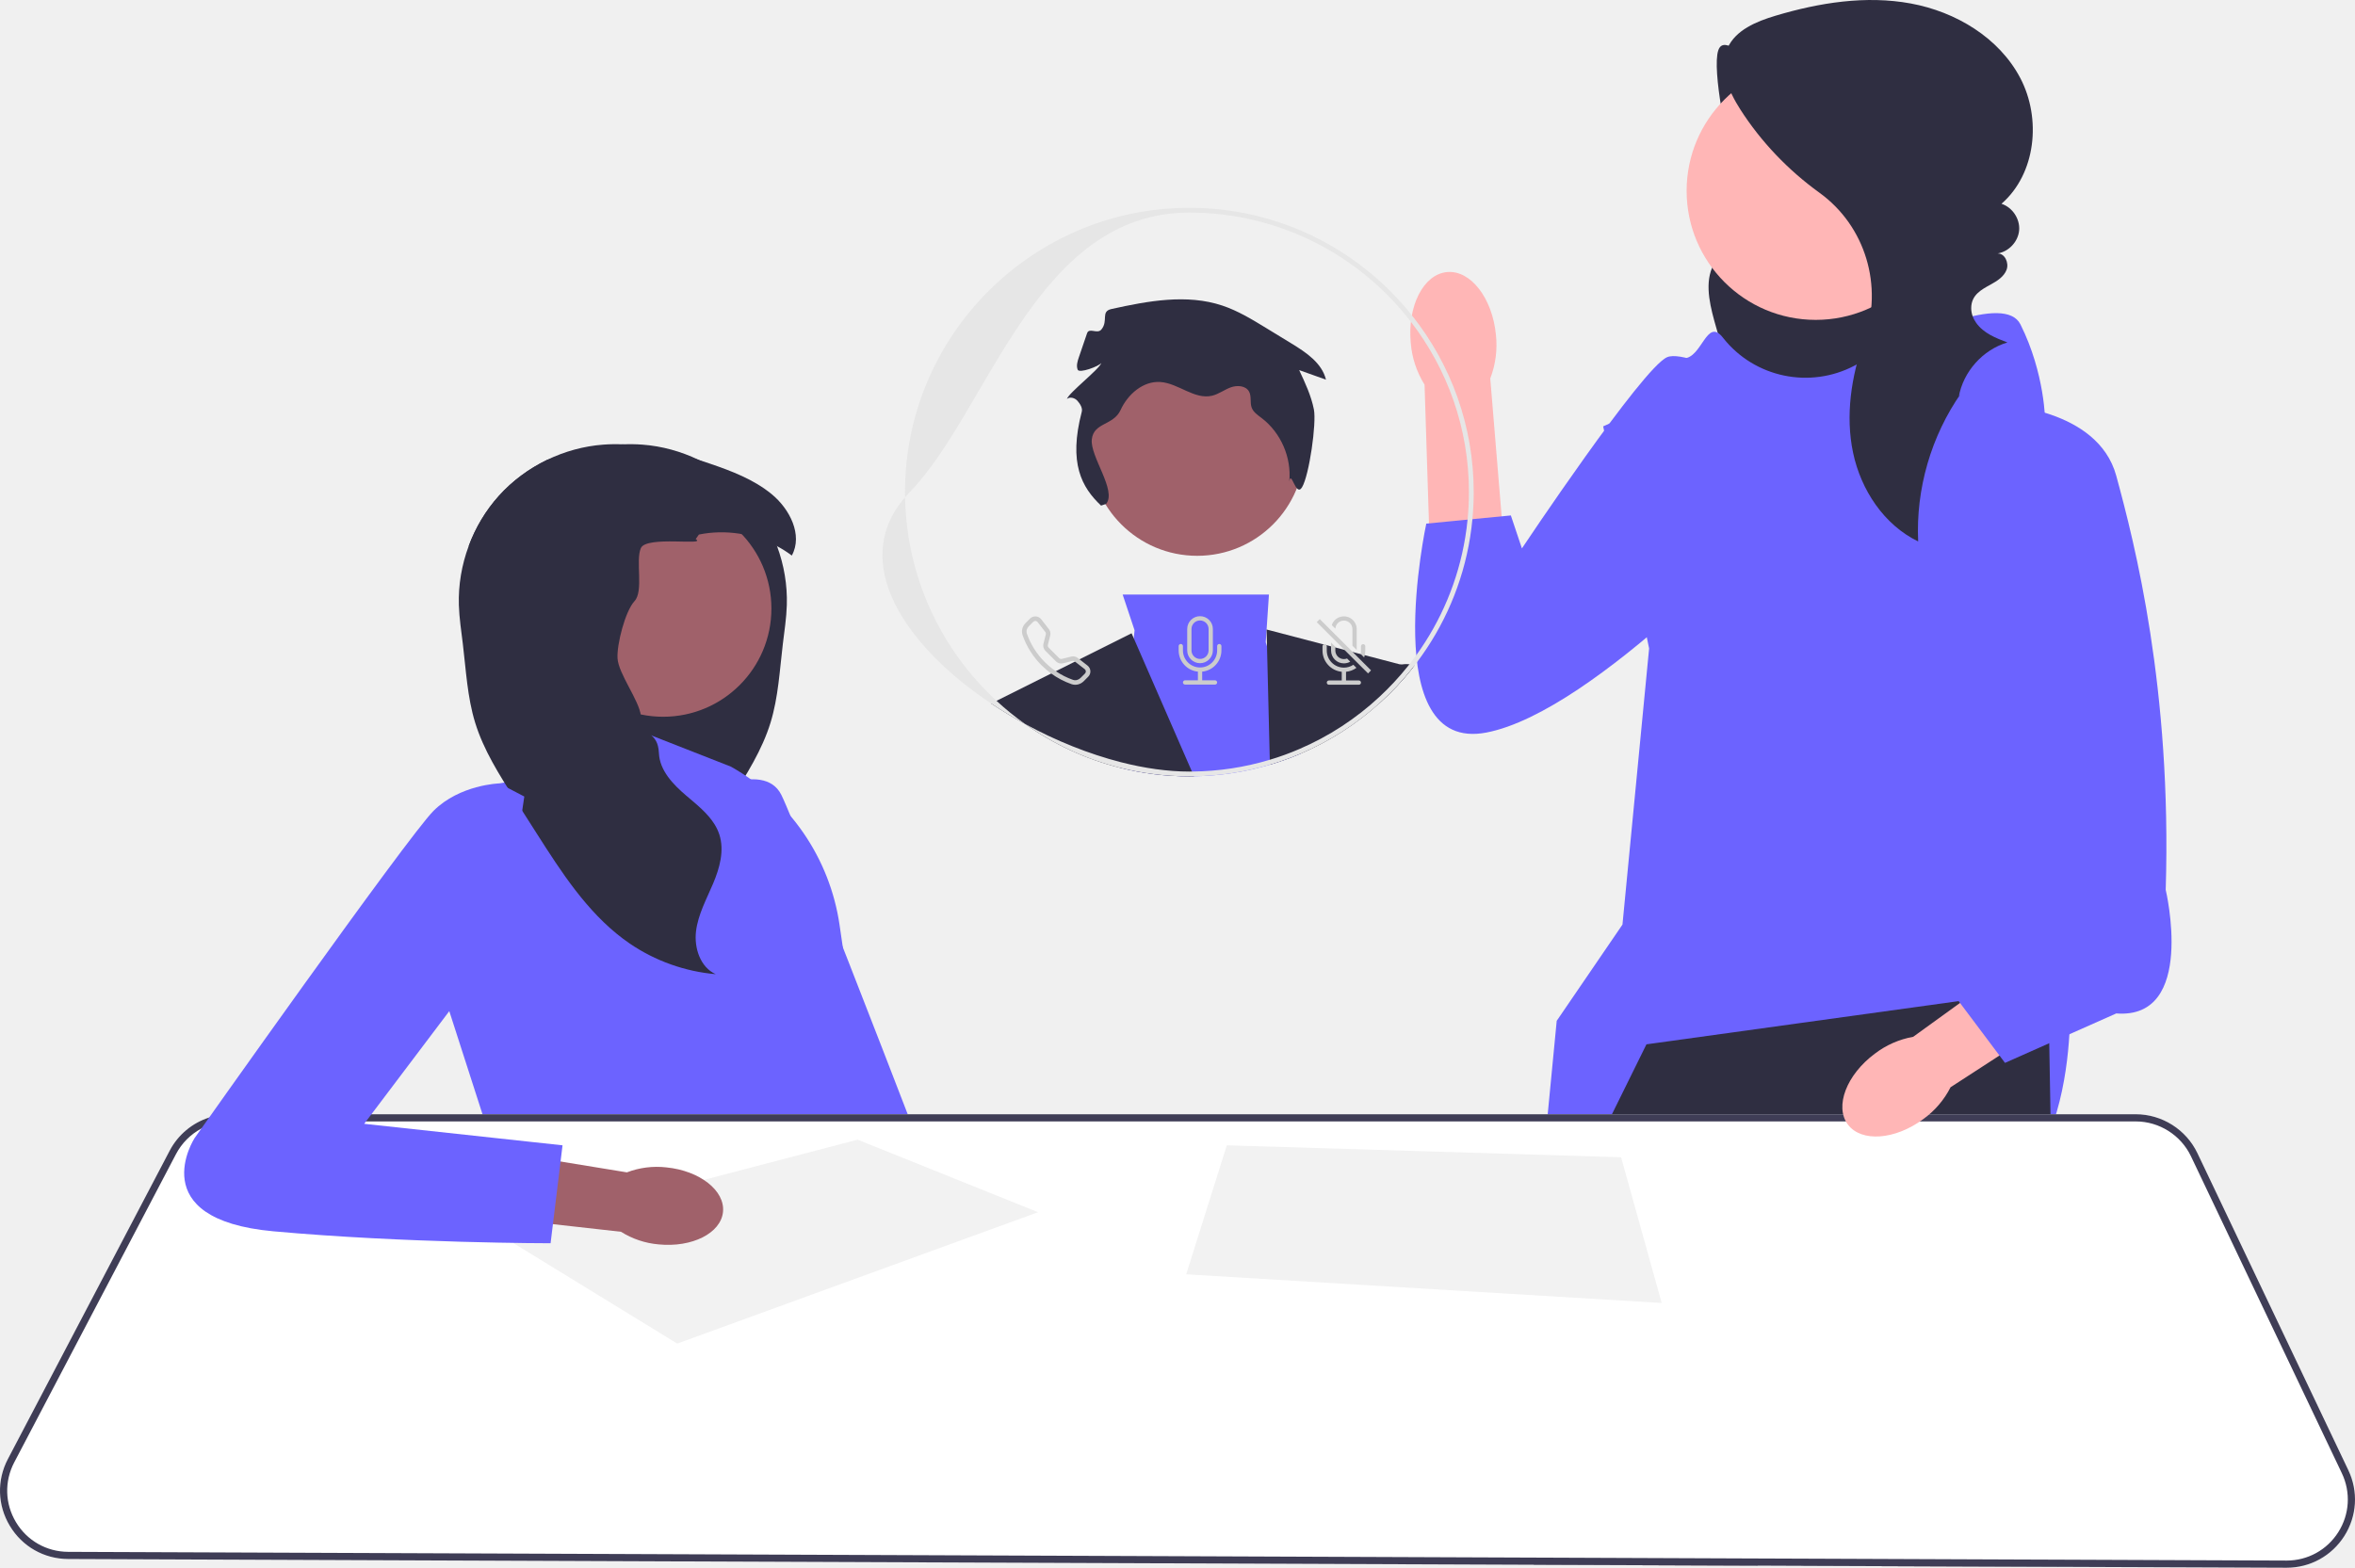
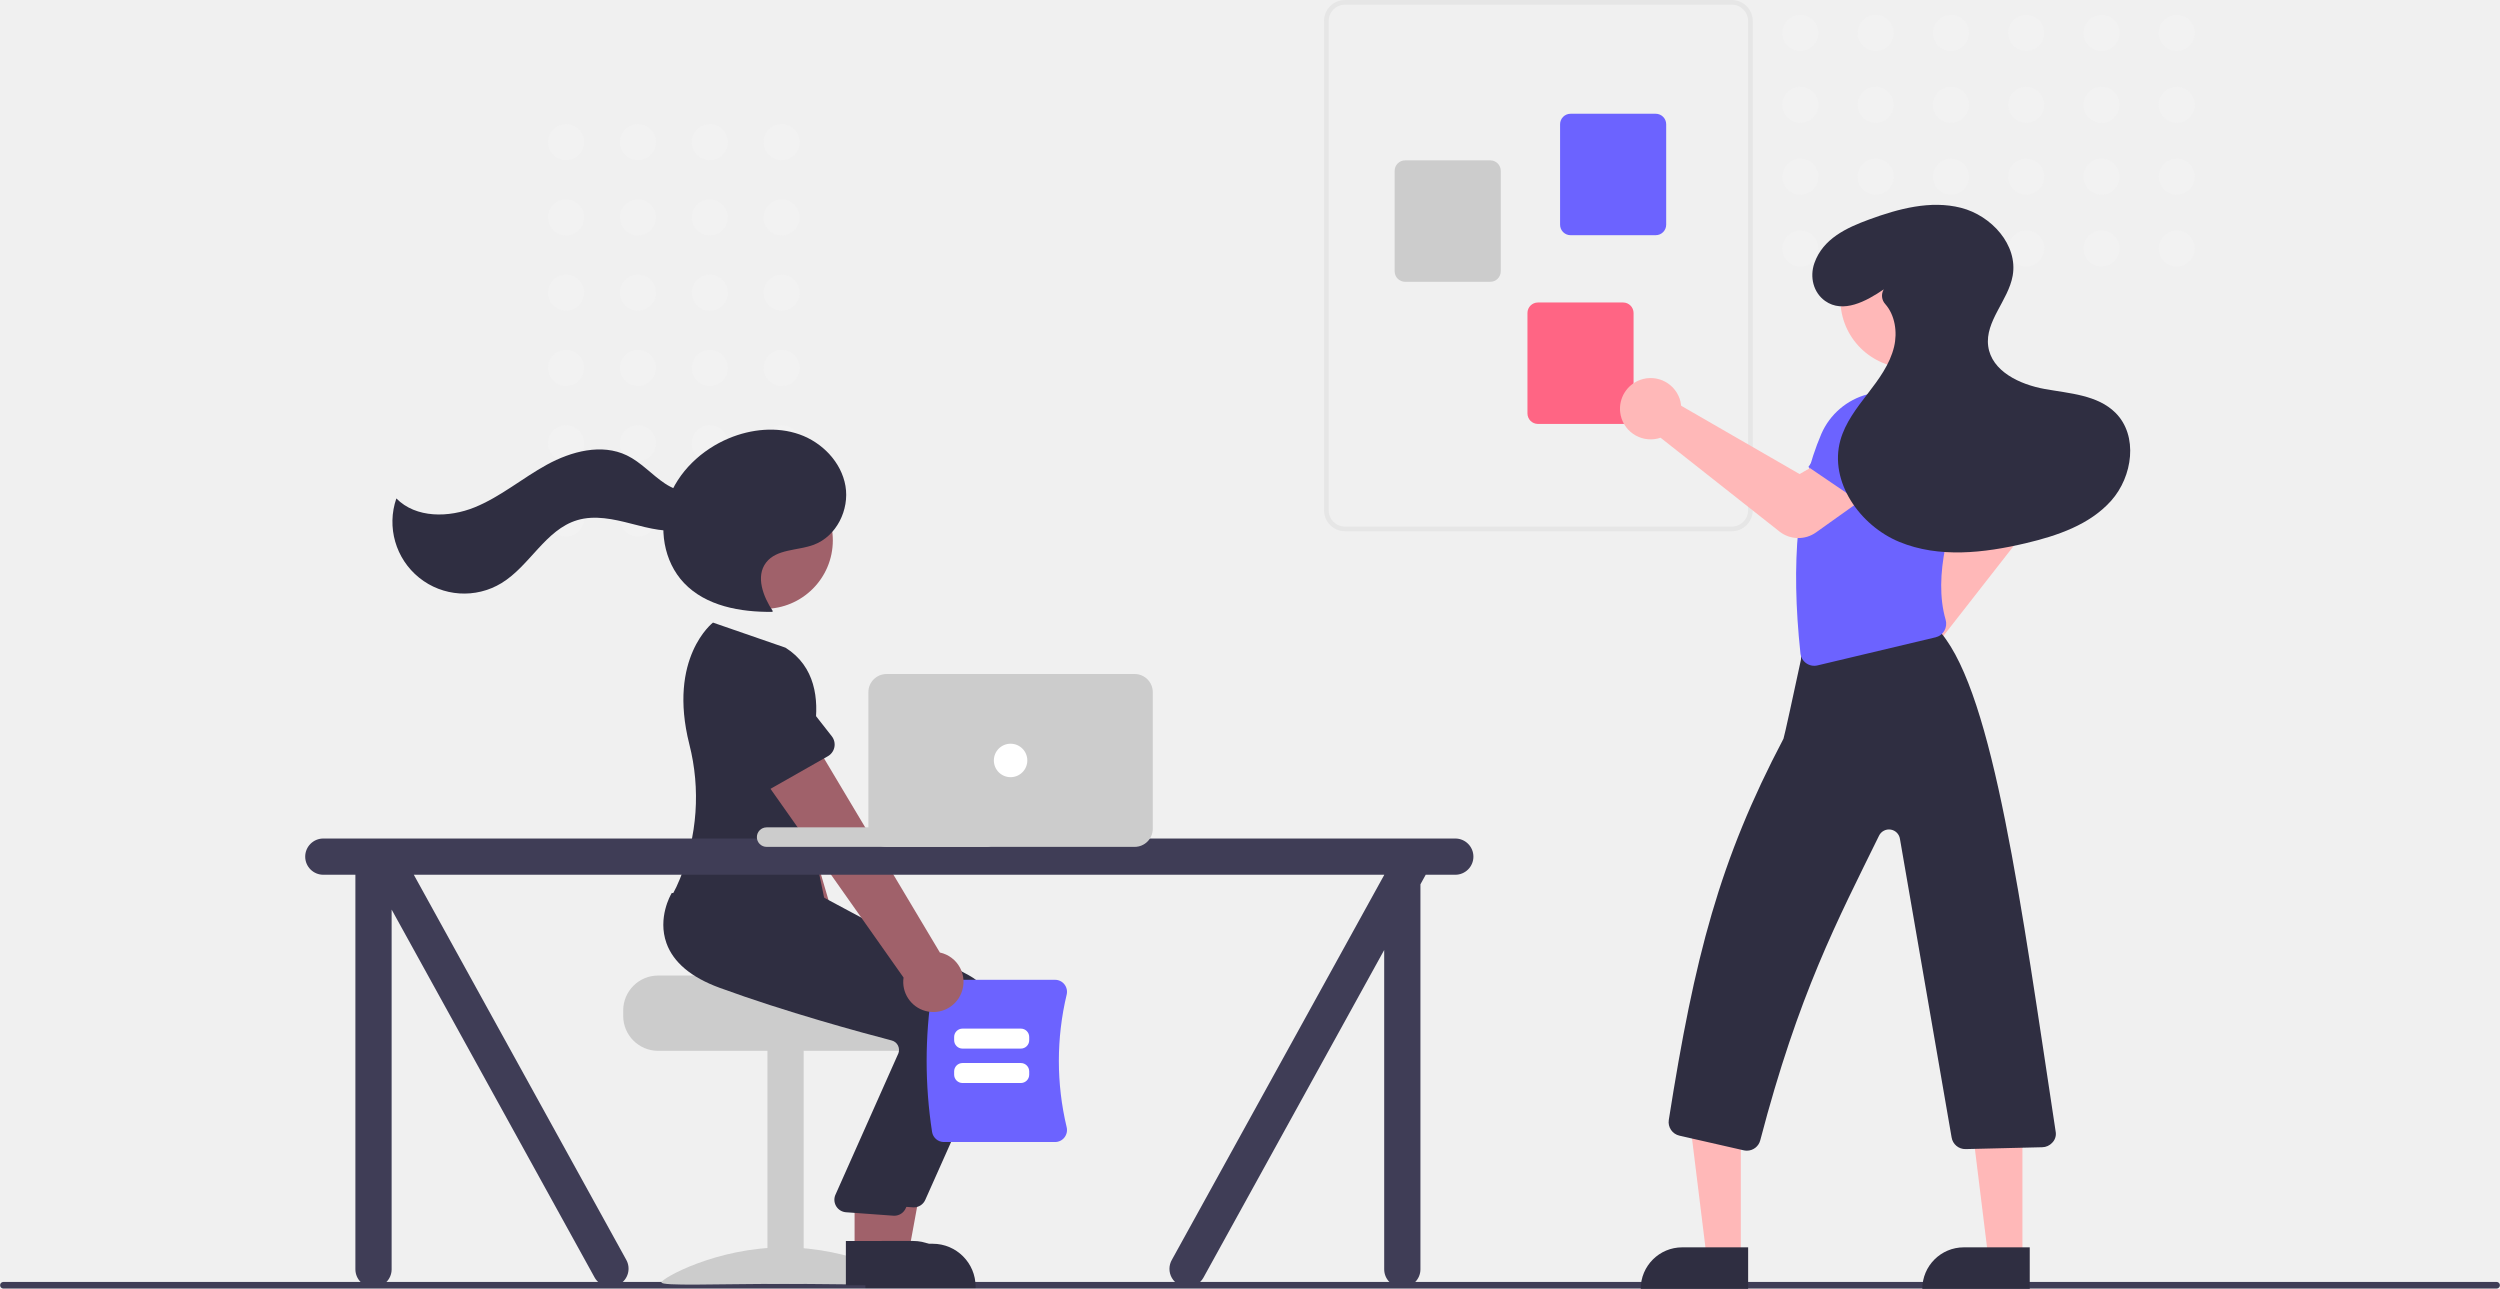
- <svg xmlns="http://www.w3.org/2000/svg" width="985.56" height="656.27" viewBox="0 0 985.56 656.27" role="img" artist="Katerina Limpitsouni" source="https://undraw.co/">
-   <path d="M741.278,25.355c-7.446,4.184-19.463-12.366-22.186-4.271-2.723,8.095,3.873,40.76,7.276,48.593,1.691,3.894,4.082,7.455,5.742,11.363,1.66,3.908,2.55,8.4,1.083,12.384-2.553,6.933-10.979,9.753-15.156,15.847-4.866,7.097-2.9,16.656-.626,24.955,1.961,7.153,4.05,14.371,7.824,20.756,3.774,6.385,9.464,11.944,16.573,14.057,9.052,2.69,18.727-.507,27.453-4.116,8.39-3.47,16.69-7.403,23.826-13.016,7.136-5.613,13.09-13.064,15.584-21.793,3.129-10.95,.515-22.934-4.903-32.951-5.418-10.017-13.432-18.363-21.655-26.242-13.849-13.27-28.588-25.612-44.083-36.916l3.248-8.652Z" fill="#2f2e41" />
-   <polygon points="852.012 587.22 844.982 652.83 844.662 655.83 765.132 655.52 764.712 652.51 756.292 592.39 852.012 587.22" fill="#ffb6b6" />
-   <path d="M730.412,652.38c0,.99-.01,1.99-.02,3l-82.56-.32-.27-3.01-5.09-57.07,85.37-10.35s2.75,30.27,2.57,67.75Z" fill="#ffb6b6" />
-   <path d="M721.223,141.579c13.114,16.52,36.235,21.307,54.896,11.474,26.636-14.036,63.002-30.123,69.429-17.269,10.348,20.696,10.348,40.781,10.348,40.781l10.348,241.203s5.174,97.39-59.501,88.794c-64.675-8.596-165.569,27.622-165.569,27.622l10.306-106.855,27.519-40.288,11.148-115.584-19.222-92.987,23.283-10.348s2.587-18.109,10.348-18.109c7.761,0,9.635-17.396,16.459-8.698,.068,.087,.138,.175,.208,.264Z" fill="#6c63ff" />
-   <polygon points="861.532 655.9 844.662 655.83 765.132 655.52 754.782 655.48 754.182 652.47 738.182 571.7 735.682 652.4 735.592 655.4 730.392 655.38 647.832 655.06 641.912 655.03 641.892 652.03 641.542 594.99 641.222 542.17 641.172 534.18 641.182 534.17 665.902 484.06 673.112 469.44 674.592 466.44 689.032 437.17 819.692 419.08 821.692 418.8 857.192 413.89 857.452 428.44 857.602 436.7 858.132 466.44 858.192 469.44 858.252 472.87 861.472 652.89 861.532 655.9" fill="#2f2e41" />
-   <circle cx="759.877" cy="79.879" r="54.028" fill="#ffb6b6" />
-   <path d="M820.782,164.494c-12.61,17.988-19.059,40.214-18.035,62.158-14.297-6.926-23.947-21.559-27.231-37.102-3.284-15.543-.779-31.864,4.499-46.848,.053-.15,.106-.3,.159-.449,8.013-22.491,.567-47.629-18.787-61.61-13.055-9.431-24.378-21.262-33.068-34.824-4.906-7.656-9.076-17.261-5.411-25.583,3.377-7.668,12.102-11.253,20.13-13.651,18.333-5.476,37.812-8.592,56.629-5.127,18.817,3.465,36.931,14.286,45.824,31.227,8.893,16.941,6.563,40.061-7.871,52.62,4.553,1.472,7.774,6.298,7.387,11.067-.387,4.769-4.343,9.013-9.073,9.732,3.086-.109,4.908,3.955,3.807,6.841-1.101,2.885-3.939,4.678-6.646,6.163-3.857,2.116-8.132,4.328-8.148,9.868-.007,2.221,.785,4.377,2.08,6.183,3.136,4.375,8.2,6.345,13.074,8.195-10.309,3.036-18.53,12.251-20.376,22.838l1.058-1.696Z" fill="#2f2e41" />
-   <g>
-     <path id="uuid-949a288c-1385-4c96-9df8-4f861626eeb5-689" d="M590.399,143.593c-1.474-15.468,5.312-28.768,15.156-29.704,9.844-.937,19.017,10.843,20.49,26.317,.673,6.173-.142,12.418-2.377,18.212l5.419,65.619-30.847,1.887-2.067-64.889c-3.29-5.269-5.27-11.25-5.774-17.441Z" fill="#ffb6b6" />
-     <path d="M758.461,174.722s-50.397-29.645-60.772-25.198c-10.376,4.447-60.772,80.042-60.772,80.042l-4.633-13.795-35.388,3.42s-20.752,96.347,25.198,87.453c45.95-8.894,121.545-91.9,121.545-91.9l14.823-40.021Z" fill="#6c63ff" />
-   </g>
-   <path d="M290.895,334.007s28.455-16.682,36.118-1.214c7.663,15.469,78.457,200.004,78.457,200.004l-45.62,8.883-68.956-207.673Z" fill="#6c63ff" />
-   <path d="M228.832,223.77l1.341,1.91c-5.001,2.887-5.738,10.17-3.393,15.455,2.345,5.285,6.884,9.202,10.81,13.448,3.926,4.246,7.505,9.504,7.141,15.277-.409,6.493-5.702,11.84-6.44,18.306-1.066,9.415,7.701,17.676,7.266,27.144-.329,7.23-5.889,13.039-11.405,17.729-4.317,3.677-9.015,7.372-11.929,12.115-.799,1.306-1.466,2.7-1.954,4.192-2.176,6.733-.124,14.069,2.638,20.58,2.753,6.511,6.262,12.87,7.124,19.887,.853,7.017-1.794,15.117-8.252,17.995,12.861-1.101,25.412-5.587,36.062-12.879,.959-.657,1.892-1.332,2.816-2.025,15.1-11.369,25.705-27.792,35.911-43.798,.844-1.315,1.679-2.638,2.523-3.953,2.265-3.562,4.539-7.115,6.813-10.676,6.484-10.179,13.048-20.509,16.583-32.038,3.251-10.632,3.802-21.868,5.134-32.909,.648-5.409,1.501-10.801,1.661-16.245,.258-8.376-1.172-16.787-4.086-24.648-2.851-7.728-7.132-14.931-12.648-21.06-5.649-6.28-12.559-11.387-20.163-15.064-7.363-3.562-15.375-5.773-23.538-6.386-2.736-.204-5.463-.24-8.189-.115-10.756,.444-21.388,3.162-31.727,6.502-7.603,3.677-14.514,8.784-20.163,15.064-5.516,6.129-9.797,13.332-12.648,21.06,9.912-5.294,21.69-7.115,32.713-4.867Z" fill="#2f2e41" />
-   <path d="M305.918,320.94l-51-20-1.291,20-44.709,7-21,95,19,59,142,4-5-20s23-26,9-68l-1.555-10.689c-4.065-27.947-20.847-52.435-45.445-66.311l-0-0Z" fill="#6c63ff" />
-   <circle cx="277.533" cy="254.742" r="45.299" fill="#a0616a" />
-   <path d="M192.033,253.285c.16,5.445,1.013,10.836,1.661,16.245,1.332,11.041,1.883,22.277,5.134,32.909,3.535,11.529,10.099,21.859,16.583,32.038,2.274,3.562,4.548,7.115,6.813,10.676,.844,1.315,1.679,2.638,2.523,3.953,10.206,16.006,20.811,32.429,35.911,43.798,.924,.693,1.856,1.368,2.816,2.025,10.65,7.292,23.2,11.778,36.062,12.879-6.457-2.878-9.104-10.978-8.252-17.995,.862-7.017,4.37-13.377,7.124-19.887,2.762-6.511,4.814-13.847,2.638-20.58-.489-1.492-1.155-2.887-1.954-4.192-2.913-4.743-7.612-8.438-11.929-12.115-5.516-4.69-11.076-10.499-11.405-17.729-.435-9.468-6.484-6.297-7.55-15.713-.737-6.466-9.362-17.489-9.77-23.982-.364-5.773,3.18-19.736,7.106-23.982,3.926-4.246,.32-16.92,2.665-22.205,2.345-5.285,27.934-.862,22.934-3.748l1.341-1.91c11.023-2.247,22.801-.426,32.713,4.867,2.158,1.146,4.219,2.451,6.173,3.926,4.716-8.616-.879-19.55-8.491-25.758-7.452-6.093-16.636-9.611-25.749-12.71-1.572-.533-3.153-1.066-4.743-1.581-10.339-3.34-20.971-6.058-31.727-6.502-2.727-.124-5.454-.089-8.189,.115-8.163,.613-16.174,2.824-23.538,6.386-7.603,3.677-14.514,8.784-20.163,15.064-5.516,6.129-9.797,13.332-12.648,21.06-2.913,7.861-4.343,16.272-4.086,24.648Z" fill="#2f2e41" />
-   <path d="M982.762,615.41l-63.14-132.67c-4.71-9.9-14.84-16.3-25.81-16.3H96.292c-3.03,0-5.98,.47-8.76,1.37-7.03,2.25-13.01,7.17-16.55,13.93L3.302,610.76c-4.68,8.91-4.37,19.39,.83,28.01,5.19,8.63,14.3,13.81,24.37,13.85l613.41,2.41,5.92,.03,82.56,.32,5.2,.02,19.19,.08,10.35,.04,79.53,.31,16.87,.07,95.31,.37h.12c9.84,0,18.85-4.96,24.13-13.27,5.3-8.35,5.92-18.67,1.67-27.59Z" fill="#fff" />
-   <path d="M982.762,615.41l-63.14-132.67c-4.71-9.9-14.84-16.3-25.81-16.3H96.292c-3.03,0-5.98,.47-8.76,1.37-7.03,2.25-13.01,7.17-16.55,13.93L3.302,610.76c-4.68,8.91-4.37,19.39,.83,28.01,5.19,8.63,14.3,13.81,24.37,13.85l613.41,2.41,5.92,.03,82.56,.32,5.2,.02,19.19,.08,10.35,.04,79.53,.31,16.87,.07,95.31,.37h.12c9.84,0,18.85-4.96,24.13-13.27,5.3-8.35,5.92-18.67,1.67-27.59Zm-4.2,25.98c-4.73,7.45-12.79,11.88-21.6,11.88h-.11l-95.38-.38-16.49-.06-80.27-.32-10.53-.04-18.5-.07-5.27-.02-82.85-.33-5.67-.02-613.38-2.41c-9.01-.04-17.17-4.67-21.81-12.39-4.65-7.72-4.93-17.1-.74-25.08l67.68-129.01c2.44-4.65,6.16-8.33,10.61-10.7,3.63-1.94,7.75-3,12.04-3H893.812c9.82,0,18.88,5.73,23.1,14.59l63.14,132.66c3.81,8,3.25,17.23-1.49,24.7Z" fill="#3f3d56" />
-   <polygon points="283.418 562.44 434.418 507.44 358.918 477.074 208.418 516.44 283.418 562.44" fill="#f2f2f2" />
-   <polygon points="513.418 479.44 496.418 533.44 695.418 545.44 678.418 484.44 513.418 479.44" fill="#f2f2f2" />
-   <path id="uuid-bc099db1-a2ce-4512-8b55-449b58adbd20-690" d="M278.846,488.677c13.992,1.387,24.617,9.731,23.732,18.636-.884,8.904-12.943,14.995-26.939,13.605-5.599-.478-11.001-2.291-15.756-5.285l-59.209-6.627,3.702-27.719,57.976,9.476c5.252-2.002,10.907-2.718,16.492-2.086Z" fill="#a0616a" />
-   <path d="M219.418,333.44l-10.5-5.5s-16.5,.5-27.5,11.5c-11,11-100,137-100,137,0,0-22,34,33,39s116,5,116,5l5-41-83-9,58.122-77,8.878-60Z" fill="#6c63ff" />
-   <g>
-     <g>
-       <g>
-         <path d="M531.448,320.12c-10.09,2.99-20.75,4.68-31.76,4.84-.65,.02-1.3,.03-1.95,.03-9.96,0-19.63-1.23-28.88-3.55l.24-2.37,5.38-51.89,.34-3.32-4.99-14.97h61.22l-.98,14.63-.36,5.33,.53,1.69,13.5,43.02,.6,1.92c-4.18,1.79-8.48,3.34-12.89,4.64Z" fill="#6c63ff" />
-         <path d="M468.858,321.44c-14.53-3.63-28.01-9.95-39.88-18.38-4.89-2.65-9.64-5.52-14.19-8.56l2.25-1.13,56.53-28.27,.91,2.08,24.34,55.8,.87,1.98c-.65,.02-1.3,.03-1.95,.03-9.96,0-19.63-1.23-28.88-3.55Z" fill="#2f2e41" />
-         <path d="M592.018,278.52c-.25,.34-.51,.67-.77,1-4.22,5.36-8.9,10.34-13.96,14.89l-.04-2.67-.14-9.83s4.04-2.95,9.03-3.72c1.19-.19,2.44-.25,3.7-.11,.73,.07,1.45,.21,2.18,.44Z" fill="#2f2e41" />
-         <path d="M577.288,294.41c-9.68,8.73-20.8,15.89-32.95,21.07-4.18,1.79-8.48,3.34-12.89,4.64l-.05-2.07-1.16-47.51-.17-7.02,56.07,14.67,2.98,.78,2.13,.55c-4.22,5.36-8.9,10.34-13.96,14.89Z" fill="#2f2e41" />
-         <circle cx="501.015" cy="187.758" r="44.91" fill="#a0616a" />
-       </g>
-       <path d="M531.402,318.05c-10.34,3.12-21.27,4.83-32.58,4.93l.87,1.98c11.01-.16,21.67-1.85,31.76-4.84l-.05-2.07Zm-114.36-24.68c-23.05-21.3-37.68-51.58-38.27-85.22-23.53,27.24-.15,62.2,36.02,86.35,4.55,3.04,9.3,5.91,14.19,8.56-4.19-2.97-8.18-6.21-11.94-9.69Zm173.82-161.39c-21.82-27.4-55.45-44.99-93.12-44.99-65.61,0-119,53.38-119,119,0,.72,.01,1.44,.03,2.16,.62-.73,1.28-1.45,1.97-2.16,33-34,52.49-117,117-117,37.71,0,71.31,17.93,92.72,45.72,15.22,19.74,24.28,44.47,24.28,71.28,0,3.89-.19,7.74-.57,11.53-.24,2.52-.57,5.02-.98,7.49-2.98,18.15-10.15,34.92-20.48,49.25-.93,1.3-1.89,2.57-2.87,3.82-.24,.3-.47,.6-.72,.89-3.64,4.55-7.61,8.82-11.87,12.77-9.77,9.08-21.09,16.5-33.51,21.82-4,1.73-8.12,3.23-12.34,4.49-10.34,3.12-21.27,4.83-32.58,4.93-.36,.01-.72,.01-1.08,.01-9.06,0-18.77-1.39-28.64-3.92-13.48-3.45-27.27-9.01-40.12-16.01,11.87,8.43,25.35,14.75,39.88,18.38,9.25,2.32,18.92,3.55,28.88,3.55,.65,0,1.3-.01,1.95-.03,11.01-.16,21.67-1.85,31.76-4.84,4.41-1.3,8.71-2.85,12.89-4.64,12.15-5.18,23.27-12.34,32.95-21.07,5.06-4.55,9.74-9.53,13.96-14.89,.26-.33,.52-.66,.77-1,.34-.44,.68-.89,1.01-1.34,11.31-15.07,19.11-32.91,22.21-52.3,.4-2.49,.72-5.01,.96-7.56,.36-3.73,.54-7.51,.54-11.33,0-27.95-9.68-53.68-25.88-74.01Z" fill="#e6e6e6" />
-     </g>
-     <path d="M460.792,211.649c-8.082-7.624-13.717-17.729-8.078-39.271,.42-1.604-.705-3.325-1.792-4.577-1.087-1.252-3.136-1.834-4.425-.792,.918-2.704,13.503-12.364,14.421-15.069-1.073,1.423-9.255,4.473-9.911,2.817s-.081-3.518,.495-5.204l3.435-10.051c.864-2.528,4.272,.492,5.981-1.561,3.061-3.679-.432-7.558,4.242-8.589,15.296-3.376,31.512-6.392,46.372-1.437,6.491,2.165,12.394,5.761,18.234,9.327l10.685,6.525c6.13,3.743,12.788,8.184,14.467,15.168l-11.22-4.01c2.499,5.322,5.021,10.709,6.164,16.476,1.143,5.767-1.949,27.481-4.944,32.541-2.631,4.445-4.494-7.492-5.359-2.4,.991-10.003-3.512-20.378-11.494-26.487-1.637-1.253-3.504-2.458-4.232-4.387-.812-2.151,.002-4.738-1.107-6.752-1.379-2.504-4.979-2.743-7.663-1.76-2.684,.983-5.031,2.83-7.812,3.492-7.372,1.755-14.079-5.215-21.64-5.74-7.202-.499-13.645,5.139-16.64,11.708-2.995,6.569-11.279,5.147-12.054,12.325-.775,7.178,10.535,21.383,6,27l-2.126,.709Z" fill="#2f2e41" />
-     <path d="M455.122,278.61l-3.35-2.61-.78-.6c-.75-.59-1.74-.79-2.67-.56l-3.92,.98c-.41,.1-.85-.02-1.15-.32l-4.4-4.4c-.3-.3-.42-.74-.32-1.15l.98-3.92c.24-.93,.03-1.91-.56-2.67l-3.21-4.13c-.08-.1-.17-.2-.26-.29-1.22-1.22-3.19-1.22-4.41,0l-1.85,1.85c-1.33,1.32-1.91,3.31-1.26,5.15,1.66,4.72,4.36,9.01,7.91,12.54,1.26,1.26,2.61,2.42,4.04,3.46,2.6,1.88,5.46,3.38,8.5,4.45,1.85,.65,3.83,.07,5.15-1.25l1.85-1.86c1.33-1.32,1.19-3.51-.29-4.67Zm-1.06,3.33l-1.85,1.85c-.87,.86-2.09,1.18-3.17,.8-2.55-.89-4.96-2.11-7.19-3.63-1.66-1.11-3.21-2.4-4.63-3.83-3.34-3.33-5.89-7.37-7.46-11.82-.38-1.08-.06-2.3,.8-3.17l1.86-1.85c.03-.04,.07-.07,.11-.1,.53-.41,1.29-.32,1.7,.21l3.21,4.13c.23,.29,.31,.68,.22,1.04l-.98,3.92c-.27,1.06,.05,2.19,.82,2.96l4.4,4.4c.77,.78,1.9,1.09,2.96,.82l3.92-.98c.36-.09,.75-.01,1.04,.22l.05,.04,4.08,3.17c.04,.03,.08,.07,.11,.1,.48,.48,.48,1.24,0,1.72Z" fill="#ccc" />
-     <g>
-       <path d="M494.16,269.572c.494,0,.895,.401,.895,.895v1.79c0,3.953,3.205,7.158,7.158,7.158s7.158-3.205,7.158-7.158v-1.79c0-.494,.401-.895,.895-.895s.895,.401,.895,.895v1.79c0,4.595-3.481,8.443-8.053,8.903v3.624h5.369c.494,0,.895,.401,.895,.895s-.401,.895-.895,.895h-12.527c-.494,0-.895-.401-.895-.895s.401-.895,.895-.895h5.369v-3.624c-4.572-.46-8.053-4.308-8.053-8.903v-1.79c0-.494,.401-.895,.895-.895Z" fill="#ccc" />
-       <path d="M502.212,257.94c-2.96,0-5.37,2.4-5.37,5.37v8.95c0,2.96,2.41,5.36,5.37,5.36,2.97,0,5.37-2.4,5.37-5.36v-8.95c0-2.97-2.4-5.37-5.37-5.37Zm3.58,14.32c0,1.97-1.6,3.58-3.58,3.58s-3.58-1.61-3.58-3.58v-8.95c0-1.98,1.6-3.58,3.58-3.58s3.58,1.6,3.58,3.58v8.95Z" fill="#ccc" />
-     </g>
-     <g>
-       <path d="M564.142,258.29c-2.81-.95-5.86,.55-6.81,3.36l1.51,1.51c.1-1.9,1.68-3.39,3.59-3.38,1.97,.01,3.57,1.62,3.56,3.59v6.94l1.79,1.79v-8.73c0-2.29-1.47-4.34-3.64-5.08Zm4.54,26.56h-5.37v-3.63c1.57-.15,3.07-.72,4.35-1.65l-1.29-1.29c-1.13,.76-2.49,1.2-3.96,1.2-3.95,0-7.16-3.21-7.16-7.16v-1.79c0-.16-.04-.32-.13-.45-.15-.26-.43-.44-.76-.44-.16,0-.31,.04-.44,.12-.27,.15-.46,.44-.46,.77v1.79c0,4.59,3.49,8.44,8.06,8.9v3.63h-5.37c-.5,0-.9,.4-.9,.89,0,.5,.4,.9,.9,.9h12.53c.49,0,.89-.4,.89-.9,0-.49-.4-.89-.89-.89Zm1.79-15.21c-.5,0-.9,.4-.9,.89v1.79c0,.48-.05,.96-.14,1.43l.09,.09,1.36,1.37c.1-.31,.19-.62,.26-.94,.15-.63,.22-1.28,.22-1.95v-1.79c0-.49-.4-.89-.89-.89Z" fill="#ccc" />
-       <path d="M566.102,272.95l-13.79-13.79-1.27,1.27,11.62,11.62,9.86,9.85,1.26-1.27-7.68-7.68Zm-2.37,2.7c-1.83,.73-3.91-.17-4.64-2.01-.17-.42-.26-.87-.26-1.32v-1.57l-1.79-1.79v3.36c0,2.96,2.41,5.37,5.37,5.37,.93,0,1.85-.24,2.66-.7l-1.34-1.34Z" fill="#ccc" />
-     </g>
-   </g>
-   <path id="uuid-cb65f836-e7d9-440e-b153-5c66ba7afb8d-691" d="M804.947,468.419c-11.871,8.815-26.042,9.835-31.651,2.28-5.609-7.556-.532-20.824,11.345-29.641,4.696-3.587,10.182-5.997,16.001-7.029l50.769-36.715,16.721,24.192-51.825,33.626c-2.671,5.273-6.567,9.829-11.361,13.287Z" fill="#ffb6b6" />
-   <path d="M836.932,169.416s40.954,1.294,48.715,29.751c7.761,28.457,23.283,89.112,20.696,173.33,0,0,12.935,54.327-20.696,51.74l-46.566,20.696-31.044-41.392,25.87-31.044,3.025-203.081Z" fill="#6c63ff" />
+ <svg xmlns="http://www.w3.org/2000/svg" width="896.675" height="462.272" viewBox="0 0 896.675 462.272" role="img" artist="Katerina Limpitsouni" source="https://undraw.co/">
+   <path d="M1047.147,681.033H152.853a1.191,1.191,0,0,1,0-2.381h894.294a1.191,1.191,0,0,1,0,2.381Z" transform="translate(-151.6623 -218.8641)" fill="#3f3d56" />
+   <circle cx="280.353" cy="50.98" r="6.467" fill="#f2f2f2" />
+   <circle cx="254.58" cy="50.98" r="6.467" fill="#f2f2f2" />
+   <circle cx="228.807" cy="50.98" r="6.467" fill="#f2f2f2" />
+   <circle cx="203.033" cy="50.98" r="6.467" fill="#f2f2f2" />
+   <circle cx="280.353" cy="77.98" r="6.467" fill="#f2f2f2" />
+   <circle cx="254.58" cy="77.98" r="6.467" fill="#f2f2f2" />
+   <circle cx="228.807" cy="77.98" r="6.467" fill="#f2f2f2" />
+   <circle cx="203.033" cy="77.98" r="6.467" fill="#f2f2f2" />
+   <circle cx="280.353" cy="104.98" r="6.467" fill="#f2f2f2" />
+   <circle cx="254.58" cy="104.98" r="6.467" fill="#f2f2f2" />
+   <circle cx="228.807" cy="104.98" r="6.467" fill="#f2f2f2" />
+   <circle cx="203.033" cy="104.98" r="6.467" fill="#f2f2f2" />
+   <circle cx="280.353" cy="131.98" r="6.467" fill="#f2f2f2" />
+   <circle cx="254.58" cy="131.98" r="6.467" fill="#f2f2f2" />
+   <circle cx="228.807" cy="131.98" r="6.467" fill="#f2f2f2" />
+   <circle cx="203.033" cy="131.98" r="6.467" fill="#f2f2f2" />
+   <circle cx="280.353" cy="158.98" r="6.467" fill="#f2f2f2" />
+   <circle cx="254.58" cy="158.98" r="6.467" fill="#f2f2f2" />
+   <circle cx="228.807" cy="158.98" r="6.467" fill="#f2f2f2" />
+   <circle cx="203.033" cy="158.98" r="6.467" fill="#f2f2f2" />
+   <circle cx="280.353" cy="185.98" r="6.467" fill="#f2f2f2" />
+   <circle cx="254.58" cy="185.98" r="6.467" fill="#f2f2f2" />
+   <circle cx="228.807" cy="185.98" r="6.467" fill="#f2f2f2" />
+   <circle cx="203.033" cy="185.98" r="6.467" fill="#f2f2f2" />
+   <path d="M375.19,581.264v2a12.511,12.511,0,0,0,12.5,12.5h90a12.505,12.505,0,0,0,12.5-12.5v-2a12.41,12.41,0,0,0-2.9-8,12.859,12.859,0,0,0-2.11-2s-49.48-1.12-49.48-2.5H387.69A12.517,12.517,0,0,0,375.19,581.264Z" transform="translate(-151.6623 -218.8641)" fill="#ccc" />
+   <rect x="275.252" y="376.403" width="13" height="84" fill="#ccc" />
+   <path d="M476.914,678.811c0,1.405-19.699.543-44,.543s-44,.861-44-.543,19.699-12.543,44-12.543S476.914,677.406,476.914,678.811Z" transform="translate(-151.6623 -218.8641)" fill="#ccc" />
+   <path d="M459.041,579.568a10.743,10.743,0,0,0-3.807-16.027L427.681,469.656l-20.981,10.276,33.681,89.055a10.801,10.801,0,0,0,18.66,10.581Z" transform="translate(-151.6623 -218.8641)" fill="#a0616a" />
+   <path d="M433.923,485.335l-23.483,6.357a4.817,4.817,0,0,1-6.042-4.086l-2.838-24.087a13.377,13.377,0,0,1,25.846-6.915l9.674,22.156a4.817,4.817,0,0,1-3.156,6.576Z" transform="translate(-151.6623 -218.8641)" fill="#6c63ff" />
+   <polygon points="313.516 450.101 325.776 450.1 331.609 418.304 313.514 418.304 313.516 450.101" fill="#a0616a" />
+   <path d="M462.051,664.962l24.144-.001h.001a15.386,15.386,0,0,1,15.386,15.386v.5l-39.531.001Z" transform="translate(-151.6623 -218.8641)" fill="#2f2e41" />
+   <path d="M479.409,651.914q-.214,0-.43-.021l-16.967-1.235a4.5,4.5,0,0,1-3.809-6.029l22.707-51.015a3.498,3.498,0,0,0-.196-2.799,3.451,3.451,0,0,0-2.211-1.76c-10.677-2.791-38.072-10.223-61.786-18.918-10.16-3.726-16.559-9.109-19.019-16.002-3.243-9.087,1.555-17.374,1.76-17.722l.161-.272,22.315,2.028,24.191,2.058,53.013,28.428a20.086,20.086,0,0,1,8.819,25.784l-24.441,54.808A4.497,4.497,0,0,1,479.409,651.914Z" transform="translate(-151.6623 -218.8641)" fill="#2f2e41" />
+   <circle cx="274.15" cy="193.816" r="24.561" fill="#a0616a" />
+   <polygon points="306.516 449.101 318.776 449.1 324.609 417.304 306.514 417.304 306.516 449.101" fill="#a0616a" />
+   <path d="M455.051,663.962l24.144-.001h.001a15.386,15.386,0,0,1,15.386,15.386v.5l-39.531.001Z" transform="translate(-151.6623 -218.8641)" fill="#2f2e41" />
+   <path d="M472.409,654.914q-.214,0-.43-.021l-16.967-1.235a4.5,4.5,0,0,1-3.809-6.029l22.707-51.015a3.498,3.498,0,0,0-.196-2.799,3.451,3.451,0,0,0-2.211-1.76c-10.677-2.791-38.072-10.223-61.786-18.918-10.16-3.726-16.559-9.109-19.019-16.002-3.243-9.087,1.555-17.374,1.76-17.722l.161-.272,22.315,2.028,24.191,2.058,53.013,28.428a20.086,20.086,0,0,1,8.819,25.784l-24.441,54.808A4.497,4.497,0,0,1,472.409,654.914Z" transform="translate(-151.6623 -218.8641)" fill="#2f2e41" />
+   <path d="M433.387,451.168l-26-9s-16.322,12.54-8.481,43.649a77.012,77.012,0,0,1-3.4,48.32,49.778,49.778,0,0,1-2.619,5.531s29,35,56,9l-10.5-50.5S454.887,464.668,433.387,451.168Z" transform="translate(-151.6623 -218.8641)" fill="#2f2e41" />
+   <path d="M428.862,438.076c-3.496-5.232-6.254-12.488-2.406-17.466,3.799-4.914,11.292-4.19,17.111-6.365,8.104-3.029,12.804-12.549,11.338-21.076s-8.31-15.594-16.464-18.486-17.348-1.951-25.333,1.379c-9.829,4.1-18.261,12.03-21.797,22.076s-1.646,22.108,5.689,29.83c7.864,8.278,20.206,10.485,31.623,10.351" transform="translate(-151.6623 -218.8641)" fill="#2f2e41" />
+   <path d="M406.015,393.444c-4.405,3.586-11.125,1.993-15.854-1.154s-8.565-7.628-13.681-10.096c-9.019-4.35-19.924-1.458-28.702,3.36s-16.559,11.475-25.831,15.256-21.104,3.968-28.125-3.172a25.732,25.732,0,0,0,37.71,30.371c10.159-6.188,15.771-19.164,27.166-22.579,6.306-1.89,13.076-.368,19.449,1.281s13.018,3.43,19.449,2.027,12.447-7.183,11.629-13.715Z" transform="translate(-151.6623 -218.8641)" fill="#2f2e41" />
+   <path d="M485.969,624.871a167.506,167.506,0,0,1,0-50.975,4.303,4.303,0,0,1,4.237-3.606h39.873a4.247,4.247,0,0,1,3.355,1.626,4.319,4.319,0,0,1,.807,3.705,102.328,102.328,0,0,0-0,47.525,4.318,4.318,0,0,1-.807,3.705,4.247,4.247,0,0,1-3.355,1.626H490.206A4.303,4.303,0,0,1,485.969,624.871Z" transform="translate(-151.6623 -218.8641)" fill="#6c63ff" />
+   <path d="M517.808,594.966H496.885a3.003,3.003,0,0,1-3-3v-1.172a3.003,3.003,0,0,1,3-3h20.924a3.003,3.003,0,0,1,3,3v1.172A3.003,3.003,0,0,1,517.808,594.966Z" transform="translate(-151.6623 -218.8641)" fill="#fff" />
+   <path d="M517.808,607.311H496.885a3.003,3.003,0,0,1-3-3v-1.172a3.003,3.003,0,0,1,3-3h20.924a3.003,3.003,0,0,1,3,3V604.311A3.003,3.003,0,0,1,517.808,607.311Z" transform="translate(-151.6623 -218.8641)" fill="#fff" />
+   <path d="M496.454,575.068a10.743,10.743,0,0,0-7.69-14.567L438.628,476.477,420.88,491.669l54.862,77.816a10.801,10.801,0,0,0,20.712,5.584Z" transform="translate(-151.6623 -218.8641)" fill="#a0616a" />
+   <path d="M448.589,490.099l-21.15,12.022a4.817,4.817,0,0,1-6.871-2.446l-8.766-22.614a13.377,13.377,0,0,1,23.298-13.153l14.903,19.036a4.817,4.817,0,0,1-1.413,7.156Z" transform="translate(-151.6623 -218.8641)" fill="#2f2e41" />
+   <path d="M673.63,519.614h-406a6.5,6.5,0,1,0,0,13h11.5v141.5a6.5,6.5,0,0,0,13,0V545.104l72.871,132.078a6.5,6.5,0,0,0,11.258-6.5L300.083,532.614H648.13v.084l-76.129,137.984a6.5,6.5,0,1,0,11.258,6.5L648.13,559.604V674.114a6.5,6.5,0,0,0,13,0V536.041l1.891-3.427h10.609a6.5,6.5,0,0,0,0-13Z" transform="translate(-151.6623 -218.8641)" fill="#3f3d56" />
+   <rect x="271.467" y="296.75" width="86" height="7" rx="3.5" fill="#ccc" />
+   <path d="M558.63,522.614h-89a6.507,6.507,0,0,1-6.5-6.5v-49a6.507,6.507,0,0,1,6.5-6.5h89a6.507,6.507,0,0,1,6.5,6.5v49A6.507,6.507,0,0,1,558.63,522.614Z" transform="translate(-151.6623 -218.8641)" fill="#ccc" />
+   <circle cx="362.467" cy="272.75" r="6" fill="#fff" />
+   <path d="M626.55,401.886v-175.5a7.53,7.53,0,0,1,7.521-7.521H772.8a7.53,7.53,0,0,1,7.521,7.521v175.5a7.53,7.53,0,0,1-7.521,7.521H634.072A7.53,7.53,0,0,1,626.55,401.886Zm7.521-181.35a5.857,5.857,0,0,0-5.85,5.85v175.5a5.857,5.857,0,0,0,5.85,5.85H772.8a5.857,5.857,0,0,0,5.85-5.85v-175.5a5.857,5.857,0,0,0-5.85-5.85Z" transform="translate(-151.6623 -218.8641)" fill="#e6e6e6" />
+   <path d="M711.215,299.462V263.426a3.765,3.765,0,0,1,3.761-3.761h30.537a3.765,3.765,0,0,1,3.761,3.761v36.036a3.765,3.765,0,0,1-3.761,3.761h-30.537A3.765,3.765,0,0,1,711.215,299.462Z" transform="translate(-151.6623 -218.8641)" fill="#6c63ff" />
+   <path d="M651.88,316.176V280.14a3.765,3.765,0,0,1,3.761-3.761h30.537a3.765,3.765,0,0,1,3.761,3.761v36.036a3.765,3.765,0,0,1-3.761,3.761h-30.537A3.765,3.765,0,0,1,651.88,316.176Z" transform="translate(-151.6623 -218.8641)" fill="#ccc" />
+   <path d="M699.515,367.155V331.119a3.765,3.765,0,0,1,3.761-3.761h30.537a3.765,3.765,0,0,1,3.761,3.761v36.036a3.765,3.765,0,0,1-3.761,3.761h-30.537A3.765,3.765,0,0,1,699.515,367.155Z" transform="translate(-151.6623 -218.8641)" fill="#ff6584" />
+   <circle cx="780.741" cy="11.82" r="6.467" fill="#f2f2f2" />
+   <circle cx="780.741" cy="37.594" r="6.467" fill="#f2f2f2" />
+   <circle cx="780.741" cy="63.367" r="6.467" fill="#f2f2f2" />
+   <circle cx="780.741" cy="89.14" r="6.467" fill="#f2f2f2" />
+   <circle cx="753.741" cy="11.82" r="6.467" fill="#f2f2f2" />
+   <circle cx="753.741" cy="37.594" r="6.467" fill="#f2f2f2" />
+   <circle cx="753.741" cy="63.367" r="6.467" fill="#f2f2f2" />
+   <circle cx="753.741" cy="89.14" r="6.467" fill="#f2f2f2" />
+   <circle cx="726.741" cy="11.82" r="6.467" fill="#f2f2f2" />
+   <circle cx="726.741" cy="37.594" r="6.467" fill="#f2f2f2" />
+   <circle cx="726.741" cy="63.367" r="6.467" fill="#f2f2f2" />
+   <circle cx="726.741" cy="89.14" r="6.467" fill="#f2f2f2" />
+   <circle cx="699.741" cy="11.82" r="6.467" fill="#f2f2f2" />
+   <circle cx="699.741" cy="37.594" r="6.467" fill="#f2f2f2" />
+   <circle cx="699.741" cy="63.367" r="6.467" fill="#f2f2f2" />
+   <circle cx="699.741" cy="89.14" r="6.467" fill="#f2f2f2" />
+   <circle cx="672.741" cy="11.82" r="6.467" fill="#f2f2f2" />
+   <circle cx="672.741" cy="37.594" r="6.467" fill="#f2f2f2" />
+   <circle cx="672.741" cy="63.367" r="6.467" fill="#f2f2f2" />
+   <circle cx="672.741" cy="89.14" r="6.467" fill="#f2f2f2" />
+   <circle cx="645.741" cy="11.82" r="6.467" fill="#f2f2f2" />
+   <circle cx="645.741" cy="37.594" r="6.467" fill="#f2f2f2" />
+   <circle cx="645.741" cy="63.367" r="6.467" fill="#f2f2f2" />
+   <circle cx="645.741" cy="89.14" r="6.467" fill="#f2f2f2" />
+   <path d="M823.457,460.117a11.003,11.003,0,0,1,7.768-14.464,10.59,10.59,0,0,1,1.451-.236l24.303-42.599-6.137-10.542,15.275-11.785,11.687,16.232a11.149,11.149,0,0,1-.26,13.309L844.179,452.745a10.507,10.507,0,0,1,.311,1.035A11.003,11.003,0,0,1,835.13,467.269a10.706,10.706,0,0,1-1.347.084A11.036,11.036,0,0,1,823.457,460.117Z" transform="translate(-151.6623 -218.8641)" fill="#ffb8b8" />
+   <polygon points="624.38 450.888 612.12 450.887 606.288 403.599 624.382 403.6 624.38 450.888" fill="#ffb8b8" />
+   <path d="M603.363,447.384H627.007a0,0,0,0,1,0,0v14.887a0,0,0,0,1,0,0H588.476a0,0,0,0,1,0,0v0A14.887,14.887,0,0,1,603.363,447.384Z" fill="#2f2e41" />
+   <polygon points="725.38 450.888 713.12 450.887 707.288 403.599 725.382 403.6 725.38 450.888" fill="#ffb8b8" />
+   <path d="M704.363,447.384H728.007a0,0,0,0,1,0,0v14.887a0,0,0,0,1,0,0H689.476a0,0,0,0,1,0,0v0A14.887,14.887,0,0,1,704.363,447.384Z" fill="#2f2e41" />
+   <path d="M869.518,382.793l-27.525,10.459-6.72-18.667a11.168,11.168,0,0,1,5.002-13.5h0a11.168,11.168,0,0,1,14.262,2.784Z" transform="translate(-151.6623 -218.8641)" fill="#6c63ff" />
+   <path d="M777.101,631.452l-23.084-5.265a4.986,4.986,0,0,1-3.812-5.619c9.263-58.709,18.174-93.091,41.14-136.752.321-.814,3.907-17.338,6.247-28.285a4.972,4.972,0,0,1,4.214-5.024l43.044-6.625a5.57,5.57,0,0,1,2.021-.304l.43.082-.005.423c-.005.438-.441.504-.604.53l-.572.088a6.685,6.685,0,0,1,1.775,1.207c18.86,22.684,28.667,97.04,41.123,179.185a4.484,4.484,0,0,1-1.304,3.647,4.933,4.933,0,0,1-3.538,1.601l-27.501.67a4.982,4.982,0,0,1-5.035-4.218L833.115,519.743a3.974,3.974,0,0,0-7.495-1.156c-14.944,30.435-28.881,56.755-42.606,109.266a4.953,4.953,0,0,1-4.792,3.726A5.03,5.03,0,0,1,777.101,631.452Z" transform="translate(-151.6623 -218.8641)" fill="#2f2e41" />
+   <path d="M799.508,456.753a4.999,4.999,0,0,1-2.083-3.549c-3.525-32.91-1.07-58.664,7.506-78.735a24.992,24.992,0,0,1,16.567-14.18l22.25-1.123.115.056a26.005,26.005,0,0,1,14.219,27.588c-7.156,18.863-13.148,38.503-8.579,54.346a5.122,5.122,0,0,1-.484,3.983,4.884,4.884,0,0,1-3.116,2.309l-42.378,10.081a4.964,4.964,0,0,1-4.017-.777Z" transform="translate(-151.6623 -218.8641)" fill="#6c63ff" />
+   <path d="M789.93,409.526l-42.674-33.666a10.516,10.516,0,0,1-1.036.306A11.027,11.027,0,0,1,737.402,374.474a10.913,10.913,0,0,1-4.626-7.733,11.023,11.023,0,0,1,7.209-11.638,11.004,11.004,0,0,1,14.426,7.837,10.573,10.573,0,0,1,.229,1.452l42.481,24.507,10.572-6.086,11.711,15.332-16.414,11.699a10.942,10.942,0,0,1-13.06-.318Z" transform="translate(-151.6623 -218.8641)" fill="#ffb8b8" />
+   <path d="M824.611,402.92l-24.349-16.557,11.443-16.207a11.168,11.168,0,0,1,13.929-3.64l0,0a11.168,11.168,0,0,1,5.894,13.283Z" transform="translate(-151.6623 -218.8641)" fill="#6c63ff" />
+   <circle cx="684.659" cy="107.431" r="24.561" fill="#ffb8b8" />
+   <path d="M827.316,322.637c-6.313,4.321-14.601,8.762-21.049,4.161-4.234-3.021-5.567-8.615-3.851-13.525,3.087-8.829,11.569-12.715,19.681-15.695,10.544-3.873,22.026-6.954,32.911-4.181s20.506,13.313,18.541,24.373c-1.58,8.894-9.97,16.295-8.779,25.25,1.199,9.012,11.334,13.756,20.281,15.367s18.96,2.128,25.391,8.555c8.203,8.199,6.155,22.853-1.564,31.51s-19.367,12.58-30.654,15.248c-14.955,3.534-31.129,5.392-45.332-.474s-25.256-21.654-21.141-36.46c1.738-6.254,5.832-11.539,9.789-16.685s7.963-10.526,9.472-16.839c1.258-5.261.327-11.369-3.162-15.315a4.437,4.437,0,0,1-.594-5.186Z" transform="translate(-151.6623 -218.8641)" fill="#2f2e41" />
</svg>
